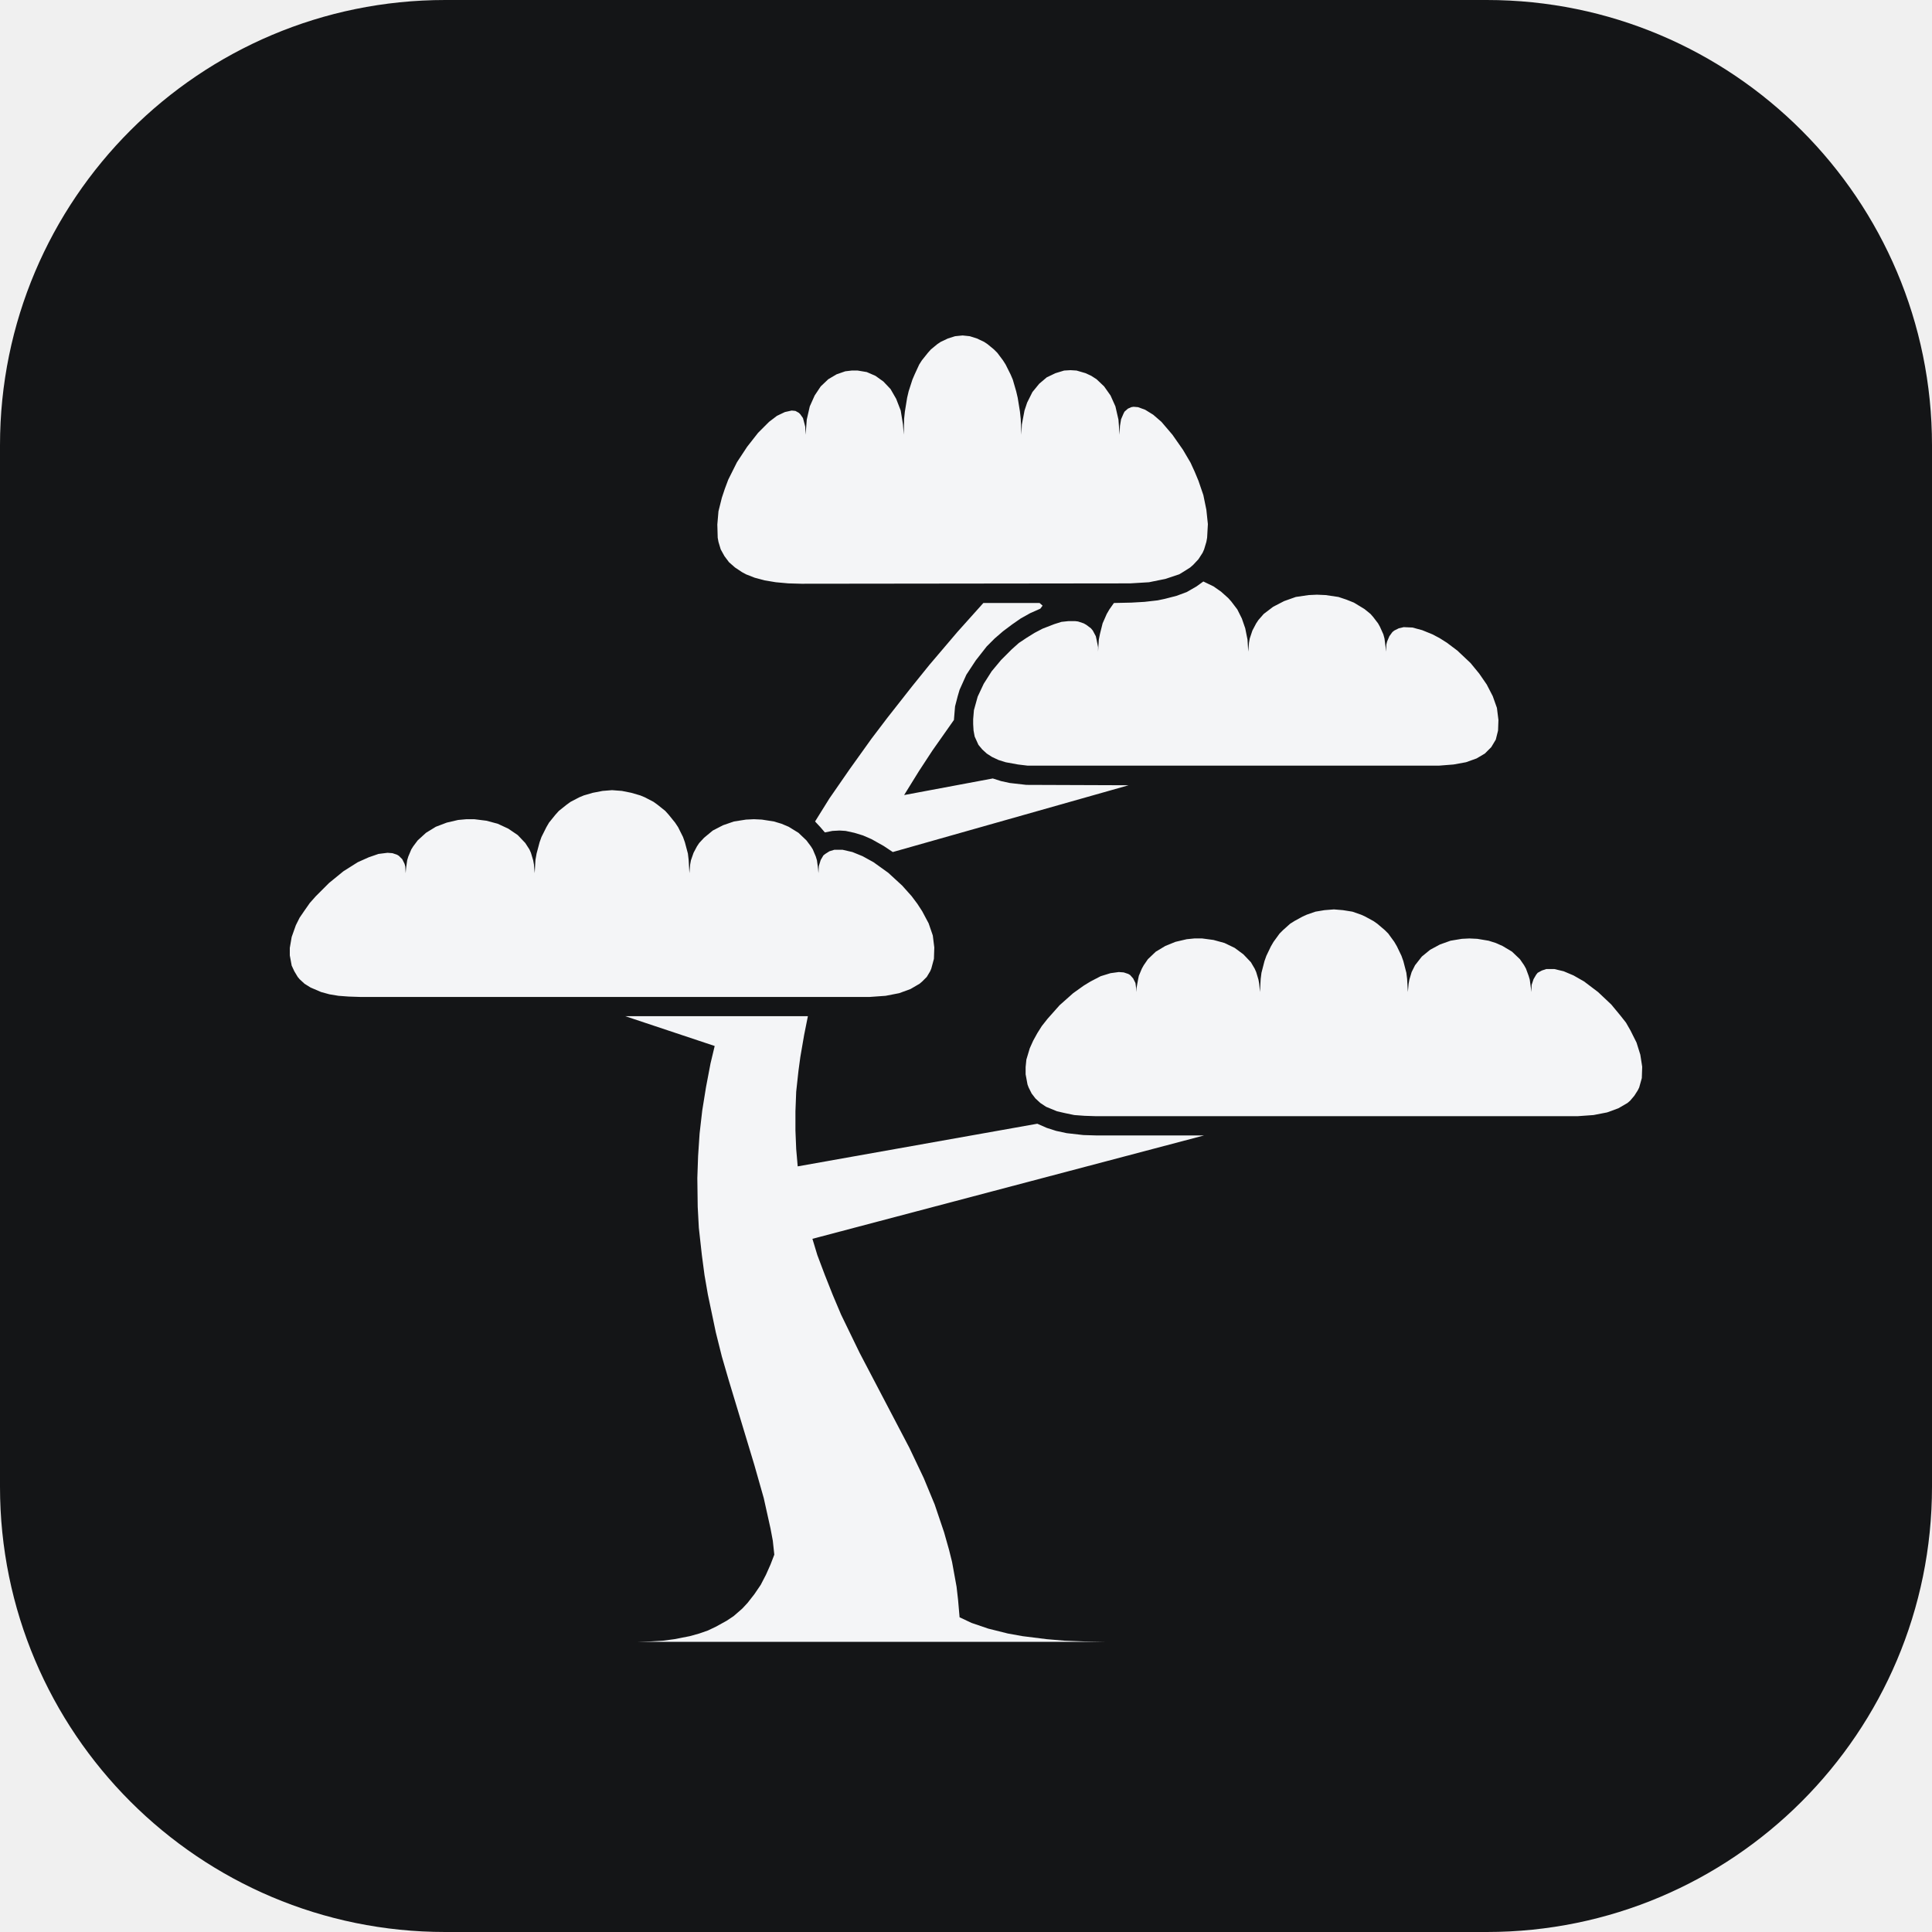
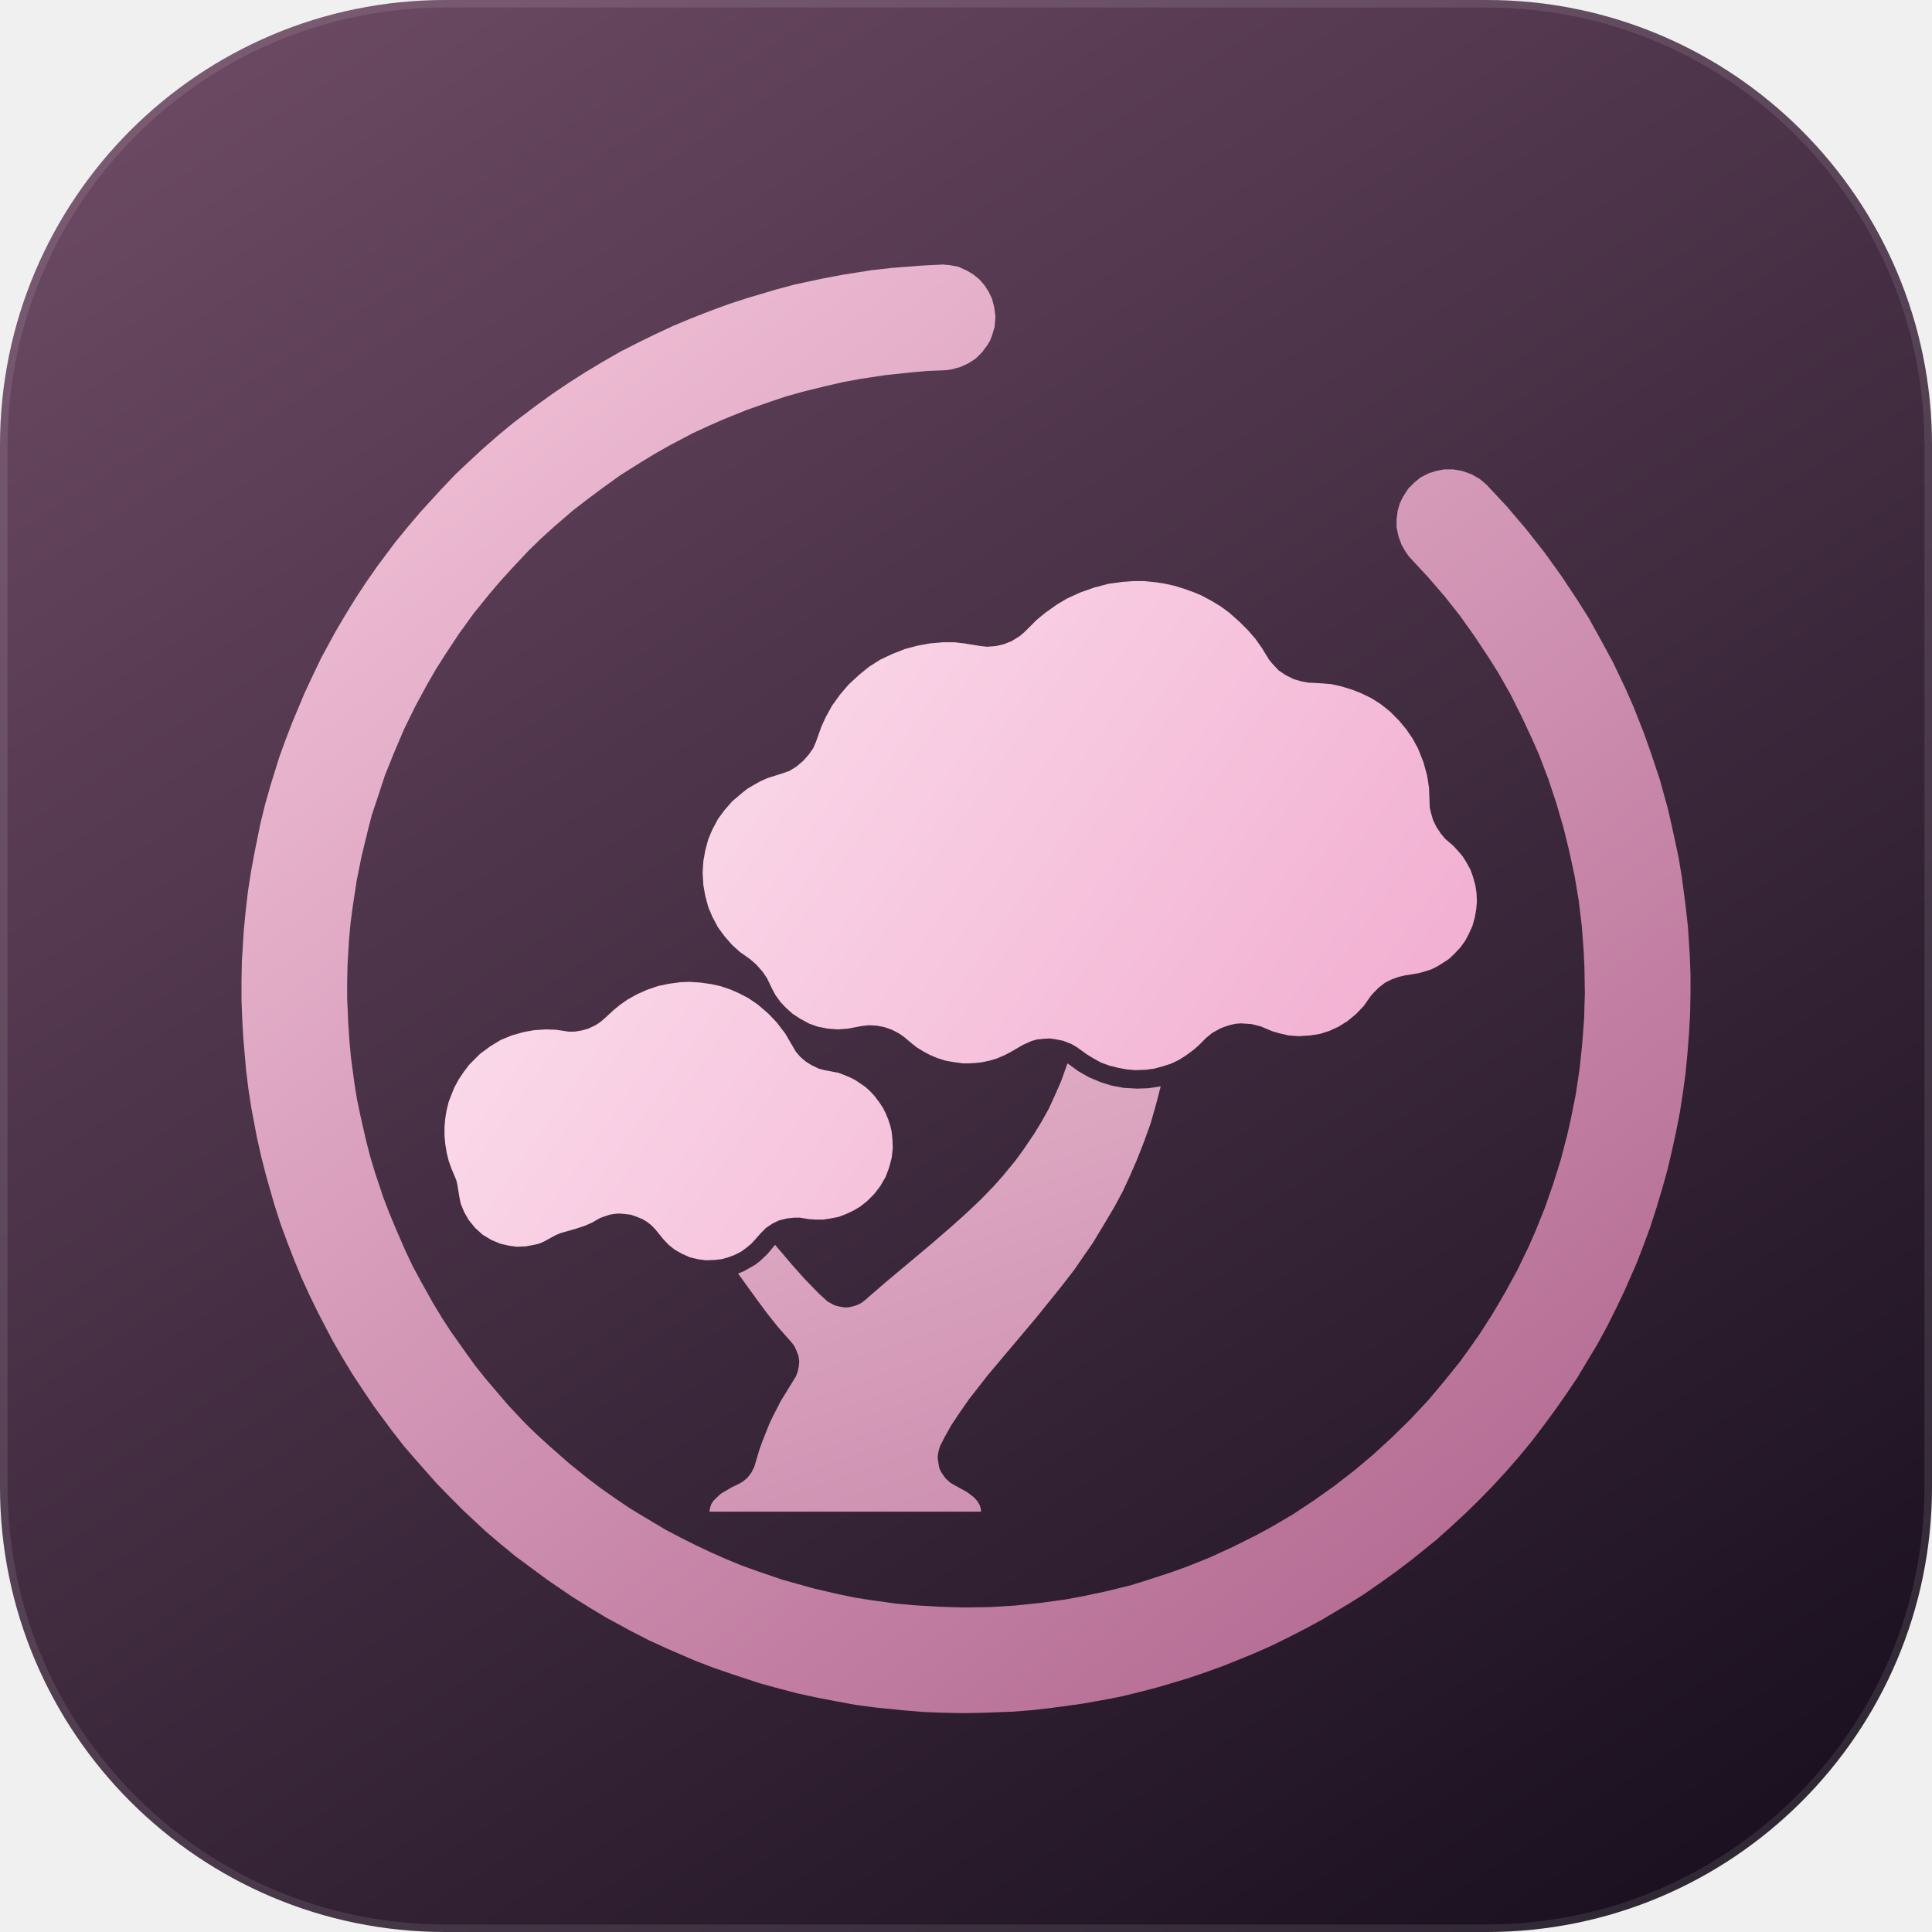
<svg xmlns="http://www.w3.org/2000/svg" viewBox="0 0 512 512">
-   <rect width="512" height="512" rx="118" fill="#141517" />
-   <path fill="#F4F5F7" d="M190.2,142.5L190.1,139.0L190.4,135.5L191.3,131.9L192.1,129.5L193.0,127.1L195.3,122.5L198.0,118.4L200.9,114.7L203.8,111.8L205.9,110.2L208.0,109.2L209.8,108.8L210.8,108.9L211.7,109.4L212.1,109.8L212.8,110.8L213.2,112.3L213.4,113.1L213.5,115.2L213.8,111.2L214.6,107.7L215.9,104.8L217.5,102.4L219.5,100.5L221.7,99.2L224.0,98.4L225.7,98.2L227.3,98.2L229.7,98.6L232.0,99.6L234.1,101.1L236.0,103.1L237.5,105.7L238.7,108.8L239.3,112.5L239.5,115.2L239.6,111.0L239.8,109.1L240.4,105.4L240.8,103.7L241.8,100.6L242.4,99.2L243.6,96.6L244.3,95.5L245.9,93.5L246.7,92.6L248.4,91.2L249.3,90.6L251.2,89.7L253.1,89.1L255.1,88.9L257.0,89.1L258.9,89.7L260.8,90.6L261.7,91.2L263.4,92.6L264.3,93.5L265.8,95.5L266.5,96.6L267.8,99.2L268.4,100.6L269.3,103.7L269.7,105.4L270.3,109.1L270.5,111.0L270.7,115.2L270.8,112.5L271.5,108.8L272.2,106.7L273.6,103.9L275.4,101.7L277.4,100.0L279.7,98.9L282.0,98.2L283.7,98.1L285.3,98.2L287.7,98.9L289.2,99.6L290.6,100.5L292.6,102.4L294.3,104.8L295.6,107.7L296.4,111.2L296.7,115.2L296.8,112.9L297.1,111.1L297.7,109.7L298.0,109.1L298.9,108.3L299.8,107.9L300.4,107.8L301.6,107.9L303.5,108.6L305.6,109.9L307.8,111.8L310.7,115.2L313.5,119.2L315.5,122.6L316.6,125.0L317.6,127.4L318.9,131.2L319.7,135.1L320.1,138.9L319.9,142.5L319.7,143.6L319.1,145.6L318.7,146.5L317.6,148.2L316.2,149.7L315.4,150.4L313.5,151.6L312.5,152.2L308.9,153.4L304.5,154.3L299.5,154.6L212.4,154.7L208.9,154.6L205.6,154.3L202.6,153.8L200.0,153.1L197.7,152.2L196.6,151.6L194.8,150.4L193.2,149.0L192.0,147.4L191.0,145.6L190.4,143.6ZM258.3,195.2L258.0,193.6L257.9,191.9L257.9,190.6L258.1,188.2L259.1,184.6L260.7,181.2L262.8,177.9L265.3,174.9L268.1,172.1L270.0,170.4L272.1,169.0L274.2,167.7L276.3,166.6L279.4,165.4L281.3,164.8L283.2,164.6L284.9,164.6L285.7,164.7L287.2,165.2L287.9,165.6L289.1,166.5L289.6,167.1L290.4,168.6L290.6,169.5L291.0,171.5L291.0,172.7L291.2,169.5L291.5,168.0L292.2,165.2L293.3,162.7L294.0,161.5L295.2,159.8L299.8,159.7L303.3,159.5L306.8,159.1L308.7,158.7L311.8,157.9L314.5,156.9L317.1,155.4L318.9,154.1L321.6,155.4L323.6,156.8L325.5,158.5L326.3,159.4L327.9,161.5L329.1,163.9L330.0,166.5L330.6,169.5L330.8,172.7L331.0,170.3L331.2,169.2L331.9,167.1L332.9,165.2L333.5,164.3L334.9,162.7L337.4,160.8L340.3,159.3L343.4,158.2L346.8,157.7L349.0,157.6L351.3,157.7L354.7,158.2L356.8,158.9L358.8,159.7L361.6,161.4L363.2,162.7L363.9,163.5L365.2,165.2L365.7,166.1L366.6,168.1L366.9,169.2L367.2,171.5L367.3,172.7L367.4,170.8L367.6,170.0L368.2,168.6L369.0,167.5L369.5,167.1L370.7,166.5L372.0,166.2L374.3,166.3L376.9,167.0L379.6,168.1L381.5,169.1L383.4,170.3L386.2,172.4L389.7,175.7L392.0,178.5L394.0,181.4L395.6,184.5L396.7,187.6L397.1,190.8L397.0,193.6L396.4,196.0L395.2,198.0L393.5,199.7L391.3,201.0L388.5,202.0L385.2,202.6L381.4,202.9L275.0,202.9L272.3,202.9L269.8,202.6L266.5,202.0L264.6,201.4L262.9,200.6L261.5,199.7L260.3,198.6L259.3,197.4ZM243.5,204.4L239.6,210.7L263.1,206.3L265.3,207.0L267.6,207.5L272.0,208.0L299.1,208.1L236.6,225.8L234.2,224.2L231.0,222.4L228.7,221.4L226.4,220.7L224.1,220.2L222.5,220.1L220.6,220.2L218.6,220.6L217.4,219.2L216.0,217.7L219.8,211.6L225.2,203.8L231.0,195.7L235.1,190.3L241.7,181.9L246.3,176.2L253.7,167.5L260.6,159.8L275.5,159.8L276.3,160.5L275.7,161.3L273.0,162.5L270.5,163.9L268.2,165.5L265.8,167.3L263.6,169.2L261.5,171.3L258.6,175.0L256.1,178.8L254.3,182.8L253.8,184.5L253.1,187.2L252.8,190.8L247.1,198.9ZM76.8,253.2L76.8,251.2L77.3,248.3L78.4,245.2L79.4,243.2L80.7,241.3L82.1,239.3L83.7,237.5L87.2,234.0L91.0,230.9L94.8,228.5L97.7,227.2L100.3,226.3L102.7,226.0L104.0,226.1L105.2,226.5L105.7,226.8L106.6,227.7L107.2,228.9L107.4,229.6L107.5,231.4L107.6,230.2L107.9,228.0L108.2,227.0L109.0,225.1L109.5,224.3L110.7,222.7L112.9,220.7L115.5,219.1L118.4,218.0L121.4,217.3L123.6,217.1L125.7,217.1L128.9,217.5L131.9,218.3L134.7,219.6L137.2,221.3L139.2,223.4L140.3,225.1L140.7,226.0L141.3,228.0L141.5,229.1L141.7,231.4L141.9,227.9L142.2,226.2L143.0,223.2L143.5,221.8L144.8,219.2L145.5,218.0L147.2,215.9L148.1,214.9L150.1,213.3L151.2,212.5L153.5,211.3L154.7,210.8L157.1,210.1L159.7,209.6L162.2,209.4L164.8,209.6L167.3,210.1L169.7,210.8L170.9,211.3L173.2,212.5L174.3,213.3L176.3,214.9L177.2,215.9L178.9,218.0L179.7,219.2L181.0,221.8L181.5,223.2L182.3,226.2L182.5,227.9L182.7,231.4L182.9,229.1L183.1,228.0L183.8,226.0L184.7,224.3L185.3,223.4L186.6,222.0L188.9,220.1L191.6,218.7L194.5,217.7L197.7,217.2L199.8,217.1L201.9,217.2L205.1,217.7L207.1,218.3L209.0,219.1L211.6,220.7L213.7,222.7L214.9,224.3L215.4,225.1L216.2,227.0L216.5,228.0L216.8,230.2L216.9,231.4L217.0,229.5L217.5,227.9L218.2,226.7L218.7,226.3L219.8,225.6L221.1,225.2L223.3,225.2L225.9,225.8L228.6,226.9L231.5,228.5L235.4,231.3L239.1,234.7L241.6,237.5L243.1,239.5L244.4,241.5L246.1,244.7L247.2,247.9L247.6,251.1L247.5,254.1L246.8,256.7L246.5,257.4L245.6,258.9L244.4,260.1L243.7,260.7L241.3,262.1L238.3,263.2L234.7,263.9L230.5,264.2L95.4,264.2L92.4,264.1L89.7,263.9L87.3,263.5L85.1,262.9L82.3,261.7L80.7,260.7L79.4,259.5L78.9,258.9L78.0,257.4L77.3,255.9ZM272.3,287.4L271.8,284.7L271.8,282.8L272.0,280.8L272.9,277.8L273.8,275.8L274.9,273.8L276.1,271.9L277.6,270.0L280.8,266.4L284.4,263.2L287.2,261.2L289.0,260.1L291.7,258.7L294.3,257.9L296.5,257.6L297.8,257.7L299.0,258.1L299.5,258.4L300.3,259.3L300.9,260.5L301.0,261.2L301.2,262.9L301.2,261.8L301.6,259.6L301.8,258.6L302.6,256.7L303.1,255.8L304.2,254.2L306.3,252.2L308.8,250.7L311.5,249.6L314.5,248.9L316.5,248.7L318.6,248.7L321.6,249.1L324.5,249.9L327.2,251.2L329.5,252.9L331.5,255.0L332.5,256.7L332.9,257.6L333.5,259.6L333.7,260.7L333.9,262.9L334.1,259.4L334.3,257.8L335.1,254.7L335.6,253.3L336.8,250.8L337.5,249.6L339.1,247.4L340.0,246.5L341.9,244.8L343.0,244.1L345.2,242.9L346.3,242.4L348.6,241.6L351.0,241.2L353.5,241.0L355.9,241.2L358.4,241.6L360.7,242.4L361.8,242.9L364.0,244.1L365.0,244.8L367.0,246.5L367.9,247.4L369.5,249.6L370.2,250.8L371.4,253.3L371.9,254.7L372.7,257.8L372.9,259.4L373.1,262.9L373.3,260.7L373.5,259.6L374.1,257.6L375.0,255.8L376.8,253.5L379.0,251.7L381.6,250.3L384.4,249.3L387.4,248.8L389.4,248.7L391.5,248.8L394.5,249.3L396.4,249.9L398.2,250.7L400.7,252.2L402.8,254.2L403.9,255.8L404.4,256.7L405.1,258.6L405.4,259.6L405.7,261.8L405.8,262.9L405.9,261.0L406.4,259.5L407.1,258.3L407.5,257.8L408.6,257.2L409.8,256.8L411.9,256.8L414.4,257.4L417.0,258.5L419.8,260.1L423.5,262.9L427.0,266.2L429.4,269.1L430.9,271.0L432.1,273.1L433.7,276.3L434.7,279.5L435.2,282.7L435.1,285.7L434.4,288.2L434.0,289.0L433.1,290.4L432.0,291.7L431.3,292.3L428.9,293.7L425.9,294.8L422.3,295.5L418.1,295.8L290.4,295.8L287.4,295.7L284.7,295.5L282.3,295.0L280.1,294.5L277.2,293.3L275.7,292.3L274.4,291.1L273.4,289.8L272.6,288.2ZM188.3,281.8L189.4,277.2L165.7,269.3L214.1,269.3L213.1,274.3L212.1,280.1L211.6,283.8L211.0,289.3L210.8,294.5L210.8,299.6L211.0,304.5L211.4,309.1L274.9,297.8L277.4,298.9L279.9,299.7L282.7,300.3L287.1,300.8L290.4,300.9L319.1,300.9L215.3,328.3L216.6,332.6L218.6,337.9L220.7,343.2L222.9,348.4L227.8,358.5L241.0,383.7L244.8,391.7L247.7,398.7L250.2,406.1L251.5,410.7L252.3,413.9L253.5,420.5L253.9,424.0L254.3,428.6L257.5,430.1L261.9,431.6L267.1,432.9L271.0,433.6L277.4,434.4L282.1,434.8L287.3,435.0L292.8,435.1L169.0,435.1L172.4,435.0L175.7,434.8L178.7,434.4L182.8,433.6L185.3,432.9L187.6,432.1L189.7,431.1L192.6,429.5L194.4,428.3L196.7,426.3L198.1,424.8L199.9,422.5L201.6,420.0L203.0,417.3L204.2,414.6L205.2,412.0L204.8,408.3L204.2,405.1L202.4,397.0L199.9,388.2L193.1,365.7L191.3,359.5L189.7,353.1L187.6,343.1L186.7,337.9L186.0,332.6L185.2,325.4L184.9,319.8L184.8,312.2L185.0,306.4L185.4,300.4L186.1,294.3L187.1,288.1Z" />
+   <defs>
+     <linearGradient id="matsu-fundo" gradientUnits="userSpaceOnUse" x1="90" y1="0" x2="420" y2="512">
+       <stop offset="0" stop-color="#6a4862" />
+       <stop offset="1" stop-color="#1b1120" />
+     </linearGradient>
+     <linearGradient id="matsu-anel" gradientUnits="userSpaceOnUse" x1="120" y1="90" x2="400" y2="450">
+       <stop offset="0" stop-color="#f0bfd6" />
+       <stop offset="1" stop-color="#b0668f" />
+     </linearGradient>
+     <linearGradient id="matsu-madeira" gradientUnits="userSpaceOnUse" x1="230" y1="250" x2="290" y2="420">
+       <stop offset="0" stop-color="#e6b4cb" />
+       <stop offset="1" stop-color="#c98aac" />
+     </linearGradient>
+     <linearGradient id="matsu-folhas" gradientUnits="userSpaceOnUse" x1="130" y1="150" x2="390" y2="330">
+       <stop offset="0" stop-color="#fde6f1" />
+       <stop offset="1" stop-color="#f0a6cc" />
+     </linearGradient>
+   </defs>
+   <rect width="512" height="512" rx="118" fill="url(#matsu-fundo)" />
+   <rect x="1" y="1" width="510" height="510" rx="117" fill="none" stroke="#ffffff" stroke-opacity="0.1" stroke-width="2" />
+   <path fill="url(#matsu-anel)" d="M373.4,147.5L372.4,146.1L371.4,144.3L370.6,142.1L370.1,139.7L370.1,137.7L370.4,135.3L371.0,133.3L371.9,131.5L373.2,129.5L374.9,127.8L376.5,126.5L378.7,125.4L380.6,124.8L382.7,124.4L385.1,124.4L386.4,124.6L387.8,124.9L390.0,125.7L392.1,126.9L393.9,128.4L399.4,134.3L404.5,140.3L409.3,146.4L413.9,152.8L418.2,159.3L421.1,163.9L424.8,170.6L427.4,175.4L430.7,182.3L432.9,187.3L435.7,194.4L437.5,199.5L439.9,206.7L442.0,214.3L443.2,219.6L444.8,227.0L445.7,232.4L446.7,240.0L447.3,245.4L447.8,253.0L448.0,258.2L448.0,263.4L447.9,268.7L447.6,273.9L447.2,279.1L446.7,284.3L446.0,289.5L445.2,294.7L444.2,299.8L443.1,304.9L441.9,310.0L440.5,315.0L439.0,320.0L437.4,325.0L435.6,329.9L433.7,334.8L430.5,342.1L428.2,346.9L425.9,351.5L423.4,356.1L420.7,360.6L418.0,365.1L415.1,369.4L412.1,373.7L409.0,377.9L405.8,382.1L402.5,386.1L399.1,390.0L395.5,393.9L391.9,397.6L388.1,401.3L384.3,404.8L380.5,408.2L374.3,413.2L370.1,416.4L365.9,419.4L361.6,422.4L357.3,425.1L350.4,429.2L345.8,431.7L341.3,434.0L336.6,436.3L331.8,438.4L324.4,441.4L319.7,443.1L314.7,444.8L307.0,447.1L302.0,448.4L297.1,449.6L291.9,450.6L286.8,451.5L278.8,452.6L273.6,453.2L268.6,453.6L260.6,453.9L255.4,454.0L250.1,453.9L244.9,453.7L239.9,453.3L231.9,452.5L226.7,451.8L221.8,450.9L216.6,449.9L211.5,448.8L206.5,447.5L201.4,446.1L193.8,443.6L188.9,441.9L184.2,440.1L176.8,436.9L172.0,434.7L167.5,432.4L160.5,428.6L156.2,426.0L151.7,423.2L145.1,418.7L140.9,415.6L136.7,412.5L132.8,409.3L128.8,405.9L122.9,400.4L119.4,396.9L115.7,393.1L110.4,387.1L107.1,383.3L103.9,379.2L99.1,372.7L96.2,368.4L93.3,364.0L90.7,359.7L88.1,355.2L84.4,348.1L82.1,343.4L79.9,338.6L78.0,334.0L76.1,329.1L74.3,324.2L72.7,319.2L70.5,311.5L69.2,306.4L68.1,301.5L66.6,293.6L65.8,288.4L65.2,283.4L64.5,275.4L64.2,270.2L64.0,265.0L64.0,260.0L64.1,254.7L64.6,246.7L65.1,241.5L65.7,236.3L66.5,231.1L67.4,226.2L69.0,218.3L70.2,213.4L71.6,208.4L74.0,200.7L75.7,196.0L77.6,191.1L80.7,183.7L82.9,179.0L85.1,174.4L88.9,167.4L91.5,163.0L94.2,158.6L97.1,154.2L100.1,149.9L104.9,143.5L108.1,139.6L111.5,135.6L116.9,129.7L120.5,125.9L124.3,122.3L128.1,118.8L132.1,115.3L136.1,112.0L142.2,107.4L146.5,104.3L150.8,101.4L155.2,98.6L159.7,95.9L164.2,93.3L168.9,90.9L173.6,88.6L178.3,86.4L183.1,84.4L188.2,82.4L193.1,80.6L198.0,79.0L205.4,76.8L210.6,75.4L218.1,73.8L223.4,72.8L231.0,71.6L236.4,71.0L244.0,70.4L249.9,70.1L251.9,70.3L254.0,70.7L256.2,71.7L257.9,72.7L259.5,74.0L260.9,75.6L262.0,77.3L262.9,79.2L263.5,81.5L263.8,83.9L263.7,85.2L263.6,86.6L262.9,88.9L262.4,90.2L261.7,91.4L260.3,93.3L258.6,95.0L256.6,96.3L254.4,97.3L252.1,97.9L250.7,98.1L245.8,98.3L241.4,98.7L234.7,99.4L228.1,100.4L223.7,101.2L219.3,102.2L212.8,103.8L208.5,105.0L204.3,106.4L198.0,108.6L191.8,111.1L187.7,112.9L183.6,114.8L177.7,117.9L173.8,120.1L170.0,122.4L164.3,126.0L158.9,129.9L155.3,132.6L151.8,135.3L146.7,139.7L143.4,142.7L140.2,145.8L135.6,150.7L132.6,154.0L129.7,157.4L125.5,162.6L121.6,168.0L117.9,173.6L115.5,177.4L113.3,181.2L110.1,187.1L107.1,193.2L104.5,199.3L102.0,205.5L99.9,211.9L98.5,216.1L97.4,220.4L95.8,227.0L94.5,233.5L93.5,240.1L92.9,244.6L92.5,249.0L92.1,255.7L92.0,260.2L92.0,264.6L92.3,271.3L92.6,275.8L93.0,280.2L93.9,286.9L94.6,291.3L95.5,295.6L97.0,302.2L98.1,306.5L99.4,310.8L101.5,317.1L103.1,321.3L104.8,325.4L107.5,331.6L109.4,335.6L111.5,339.5L114.8,345.4L117.1,349.2L119.5,352.9L123.4,358.4L126.0,362.0L128.8,365.5L131.7,368.9L134.6,372.3L139.2,377.2L142.4,380.3L145.7,383.3L150.7,387.7L155.9,391.9L159.5,394.6L163.2,397.2L166.9,399.7L170.7,402.0L176.4,405.4L180.4,407.5L184.4,409.5L188.4,411.4L192.5,413.2L196.6,414.9L200.8,416.4L207.2,418.6L211.5,419.8L215.8,421.0L222.3,422.5L226.7,423.4L231.1,424.1L237.7,425.0L242.2,425.4L248.8,425.8L255.5,426.0L262.2,425.9L268.9,425.5L275.6,424.8L282.2,423.9L286.6,423.1L293.2,421.7L299.7,420.1L303.9,418.8L310.3,416.7L314.5,415.2L320.7,412.7L326.8,409.9L332.8,406.9L336.7,404.8L342.5,401.4L348.1,397.7L353.6,393.8L358.9,389.7L364.0,385.4L368.9,380.9L373.7,376.2L378.3,371.3L382.6,366.2L386.8,361.0L389.4,357.4L392.0,353.7L395.6,348.1L399.0,342.3L402.2,336.4L405.1,330.4L406.9,326.3L409.4,320.1L411.6,313.8L413.6,307.4L415.3,300.9L416.3,296.5L417.6,290.0L418.6,283.3L419.3,276.7L419.8,270.0L420.0,263.3L419.9,256.6L419.7,252.2L419.2,245.5L418.4,238.8L417.3,232.2L415.9,225.7L414.3,219.2L412.4,212.7L410.3,206.4L407.9,200.1L406.1,196.0L403.3,190.0L400.3,184.0L397.0,178.2L394.6,174.4L390.9,168.8L387.0,163.3L382.9,158.1L378.5,153.0Z" />
+   <path fill="url(#matsu-madeira)" d="M195.6,337.5L197.1,336.9L198.5,336.1L200.1,335.2L201.4,334.2L203.4,332.3L205.4,329.9L210.0,335.3L213.3,339.0L217.0,342.8L219.3,344.9L220.2,345.4L221.1,345.9L222.2,346.2L223.2,346.4L224.2,346.5L225.2,346.4L226.4,346.1L227.3,345.8L228.4,345.2L229.3,344.5L234.6,339.9L246.9,329.6L252.2,325.0L256.1,321.5L259.8,318.0L263.4,314.3L265.7,311.7L269.0,307.7L271.2,304.7L274.1,300.4L276.0,297.3L277.9,293.9L279.5,290.4L281.1,286.8L282.9,281.8L285.8,283.9L288.6,285.5L291.7,286.8L294.6,287.7L297.8,288.3L301.3,288.5L304.3,288.4L307.6,287.9L306.3,292.9L304.9,297.8L303.2,302.5L301.4,307.1L299.5,311.5L297.5,315.8L295.3,319.9L291.9,325.6L289.6,329.4L287.1,333.0L284.7,336.5L280.9,341.4L274.6,349.2L261.8,364.4L256.8,370.8L254.3,374.4L252.1,377.7L250.2,381.1L249.1,383.3L248.8,384.3L248.6,385.2L248.5,386.2L248.6,387.2L248.9,389.0L249.3,389.9L249.8,390.7L250.6,391.8L251.8,392.9L252.8,393.5L254.8,394.6L256.1,395.3L257.2,396.1L258.2,396.9L259.0,397.8L259.6,398.8L259.9,399.7L260.0,400.6L188.0,400.6L188.2,399.5L188.5,398.6L189.1,397.7L190.1,396.7L191.1,395.8L192.3,395.1L194.0,394.1L195.9,393.2L196.9,392.6L198.1,391.6L199.1,390.3L199.9,388.7L201.3,384.0L202.1,381.8L203.9,377.3L204.9,375.2L206.9,371.3L210.9,364.8L211.4,363.5L211.7,362.1L211.8,360.7L211.6,359.3L211.1,358.0L210.5,356.7L209.9,355.9L206.2,351.7L203.4,348.2L200.3,344.0Z" />
+   <path fill="url(#matsu-folhas)" d="M198.8,254.2L196.1,252.3L194.0,250.4L192.0,248.1L190.3,245.8L188.8,243.0L187.7,240.4L186.9,237.4L186.4,234.6L186.2,231.3L186.4,228.2L186.9,225.4L187.7,222.4L188.8,219.8L190.3,217.0L192.0,214.7L194.0,212.4L196.7,210.1L198.1,209.0L199.8,208.0L201.6,207.0L203.4,206.2L207.5,204.9L209.2,204.3L211.0,203.2L212.9,201.6L214.3,200.0L215.5,198.3L216.2,196.7L217.7,192.5L218.8,190.1L220.5,187.0L222.6,184.1L224.9,181.4L227.6,178.9L230.3,176.7L233.3,174.8L236.5,173.3L239.8,172.0L243.2,171.1L246.5,170.5L250.0,170.2L252.9,170.2L255.5,170.5L259.8,171.2L261.6,171.4L264.0,171.2L266.1,170.7L268.1,169.9L270.2,168.6L271.5,167.5L274.7,164.3L277.0,162.4L280.1,160.2L282.8,158.6L286.3,157.0L290.0,155.7L293.8,154.7L297.6,154.2L300.3,154.0L303.3,154.0L306.2,154.3L308.3,154.6L311.1,155.2L313.7,156.0L316.5,157.0L318.4,157.8L321.0,159.2L323.5,160.7L325.8,162.4L328.6,164.9L330.8,167.1L332.7,169.3L334.4,171.7L336.3,174.8L337.2,175.9L338.9,177.7L340.7,178.9L342.9,180.0L345.0,180.6L346.7,180.9L350.4,181.1L352.8,181.3L355.5,181.9L358.4,182.8L360.7,183.7L363.4,185.0L365.9,186.6L368.3,188.5L370.8,191.0L372.7,193.3L374.4,195.8L375.8,198.4L377.2,201.9L378.2,205.5L378.7,208.7L378.9,214.0L379.3,215.7L379.8,217.4L380.7,219.2L381.9,221.0L383.0,222.3L385.2,224.2L386.3,225.4L387.6,226.9L388.6,228.5L389.7,230.5L390.4,232.5L391.0,234.7L391.3,236.7L391.4,239.0L391.2,241.1L390.8,243.3L390.2,245.4L389.3,247.4L388.3,249.3L387.0,251.1L385.3,252.9L383.9,254.2L382.5,255.1L380.9,256.1L379.3,256.9L377.7,257.4L376.0,257.9L372.3,258.5L370.6,258.9L368.7,259.6L367.1,260.4L365.4,261.7L364.2,262.9L363.3,263.9L361.4,266.6L359.4,268.7L357.1,270.6L354.7,272.1L352.3,273.2L349.8,274.0L347.2,274.4L344.2,274.6L341.5,274.4L339.3,273.9L337.2,273.3L334.1,272.0L331.7,271.4L330.3,271.3L328.9,271.2L327.5,271.3L326.1,271.6L324.8,272.0L323.5,272.5L321.3,273.7L319.7,275.0L317.6,277.1L316.2,278.3L314.3,279.7L312.4,280.9L310.3,281.9L308.1,282.6L305.9,283.2L303.6,283.5L300.9,283.6L298.6,283.4L296.4,283.0L294.0,282.4L291.8,281.6L289.8,280.5L288.0,279.4L285.5,277.6L284.0,276.7L281.7,275.8L279.6,275.4L278.2,275.2L276.5,275.3L274.7,275.5L273.3,275.9L271.1,276.9L268.0,278.7L266.3,279.6L264.2,280.5L262.2,281.1L260.3,281.5L258.6,281.7L256.9,281.8L255.2,281.8L252.9,281.5L250.6,281.1L248.4,280.4L246.5,279.6L244.8,278.7L243.0,277.6L241.6,276.5L239.7,274.9L238.3,273.9L236.4,272.9L234.4,272.2L232.3,271.8L230.2,271.7L228.4,271.9L224.7,272.6L222.1,272.8L219.4,272.6L216.8,272.1L214.5,271.3L212.1,270.0L210.1,268.7L208.3,267.1L206.8,265.5L205.5,263.7L204.6,262.0L203.3,259.3L202.1,257.5L200.4,255.6ZM119.6,309.6L118.9,307.6L118.4,305.6L118.0,303.2L117.8,301.0L117.8,298.6L118.0,296.4L118.3,294.5L118.9,292.0L119.6,290.2L120.4,288.2L121.6,286.0L122.8,284.2L124.3,282.2L125.8,280.7L127.2,279.3L129.9,277.3L132.7,275.6L135.6,274.4L138.8,273.5L141.6,273.0L144.7,272.8L147.4,272.9L150.7,273.4L152.3,273.4L154.1,273.1L155.9,272.6L157.6,271.8L158.9,271.0L160.1,270.0L162.6,267.7L164.3,266.3L166.3,264.9L168.8,263.5L171.5,262.3L174.4,261.3L177.3,260.7L180.3,260.3L182.7,260.2L185.7,260.4L188.5,260.8L190.8,261.3L193.5,262.2L195.8,263.2L198.3,264.5L200.8,266.2L203.6,268.6L205.8,270.9L208.1,273.9L210.9,278.7L212.1,280.1L213.5,281.3L215.1,282.3L217.0,283.2L218.5,283.6L220.6,284.0L222.2,284.3L223.5,284.8L225.2,285.5L226.6,286.2L228.1,287.2L229.4,288.1L230.7,289.3L231.8,290.5L233.0,292.1L234.0,293.6L234.7,295.0L235.4,296.7L235.9,298.2L236.3,299.9L236.5,301.9L236.6,304.3L236.3,306.9L235.6,309.5L234.7,311.9L233.3,314.3L231.7,316.4L229.8,318.3L227.9,319.8L226.2,320.8L224.3,321.7L222.2,322.5L220.1,322.9L218.2,323.2L216.2,323.2L214.5,323.1L212.0,322.7L210.4,322.7L208.6,322.9L206.5,323.4L204.8,324.2L203.0,325.4L201.7,326.7L200.2,328.4L199.1,329.6L197.9,330.6L196.4,331.7L194.6,332.6L193.0,333.2L191.2,333.7L189.3,333.9L187.1,334.0L184.9,333.7L182.8,333.2L180.6,332.2L178.7,331.1L177.1,329.8L175.7,328.3L173.5,325.6L172.6,324.7L171.6,323.9L170.3,323.1L168.6,322.4L167.1,321.9L165.3,321.7L164.0,321.6L162.8,321.7L161.6,321.9L160.1,322.4L159.0,322.8L156.9,324.0L155.1,324.8L152.7,325.6L148.5,326.8L147.1,327.4L144.2,329.0L142.8,329.6L141.5,329.9L139.3,330.3L136.9,330.4L134.8,330.1L132.6,329.6L130.2,328.6L127.9,327.2L125.9,325.4L124.2,323.3L123.0,321.2L122.1,319.0L121.7,317.0L121.2,313.9L120.9,312.7Z" />
</svg>
